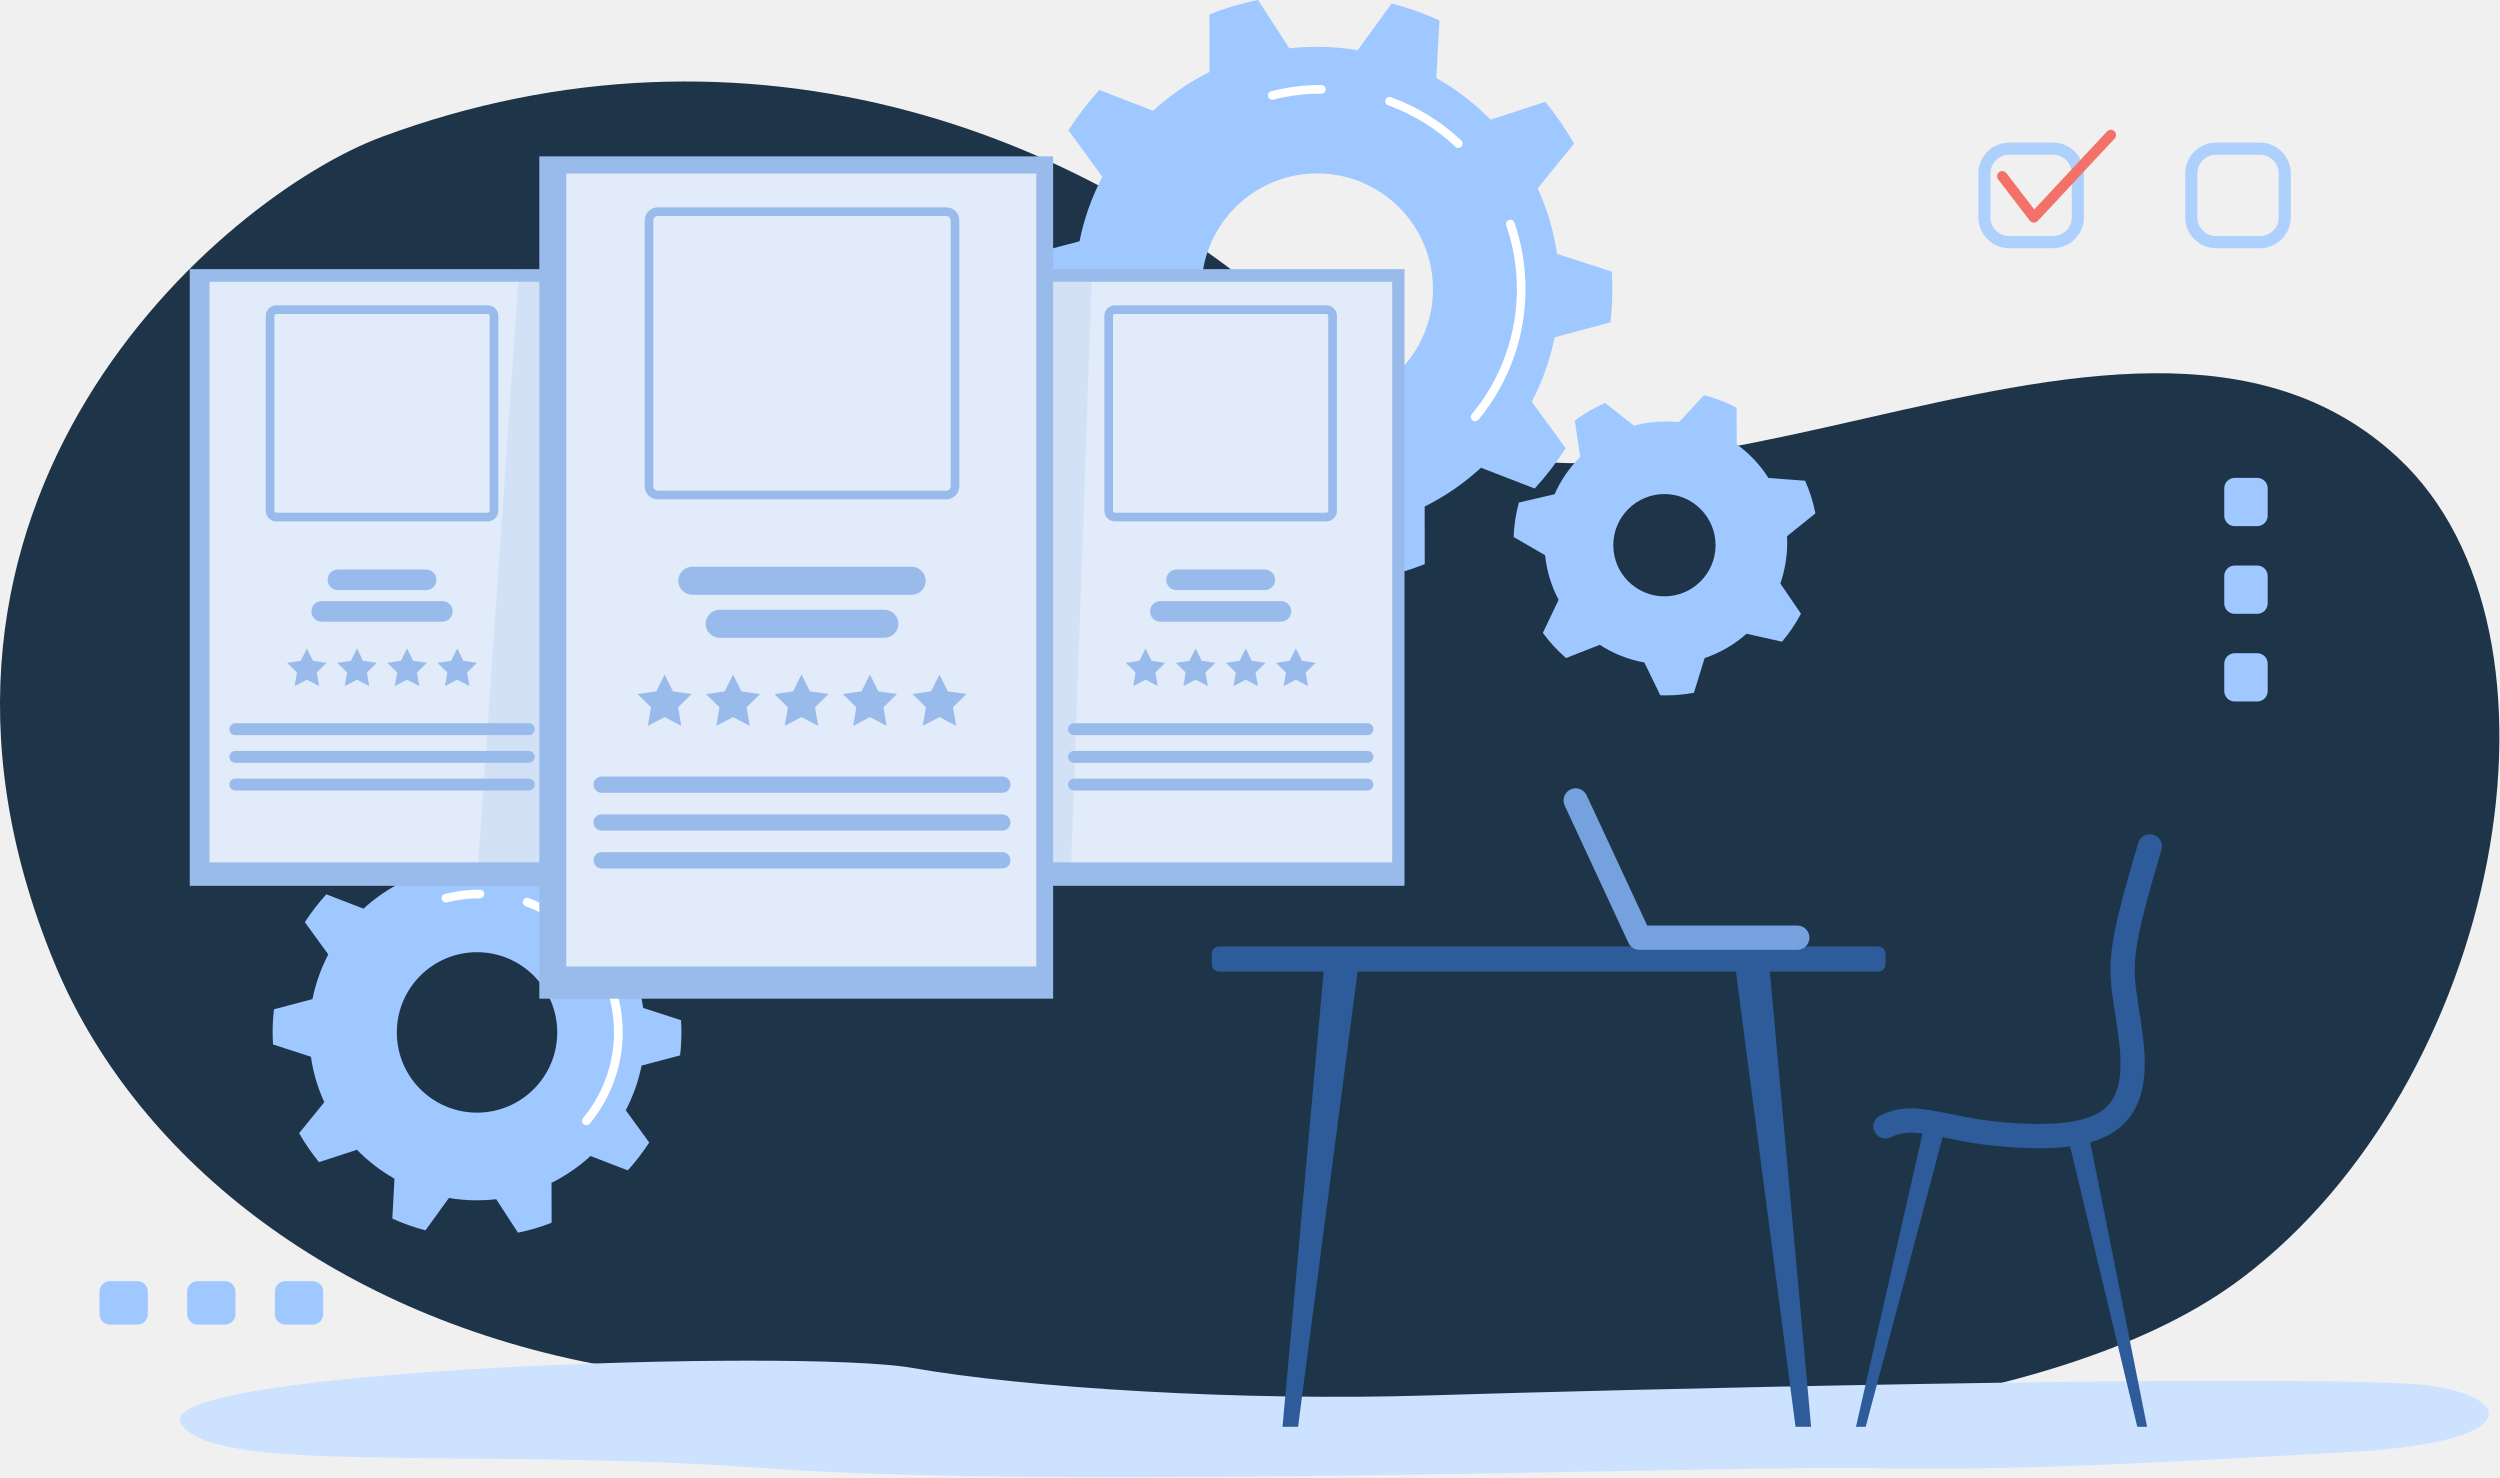
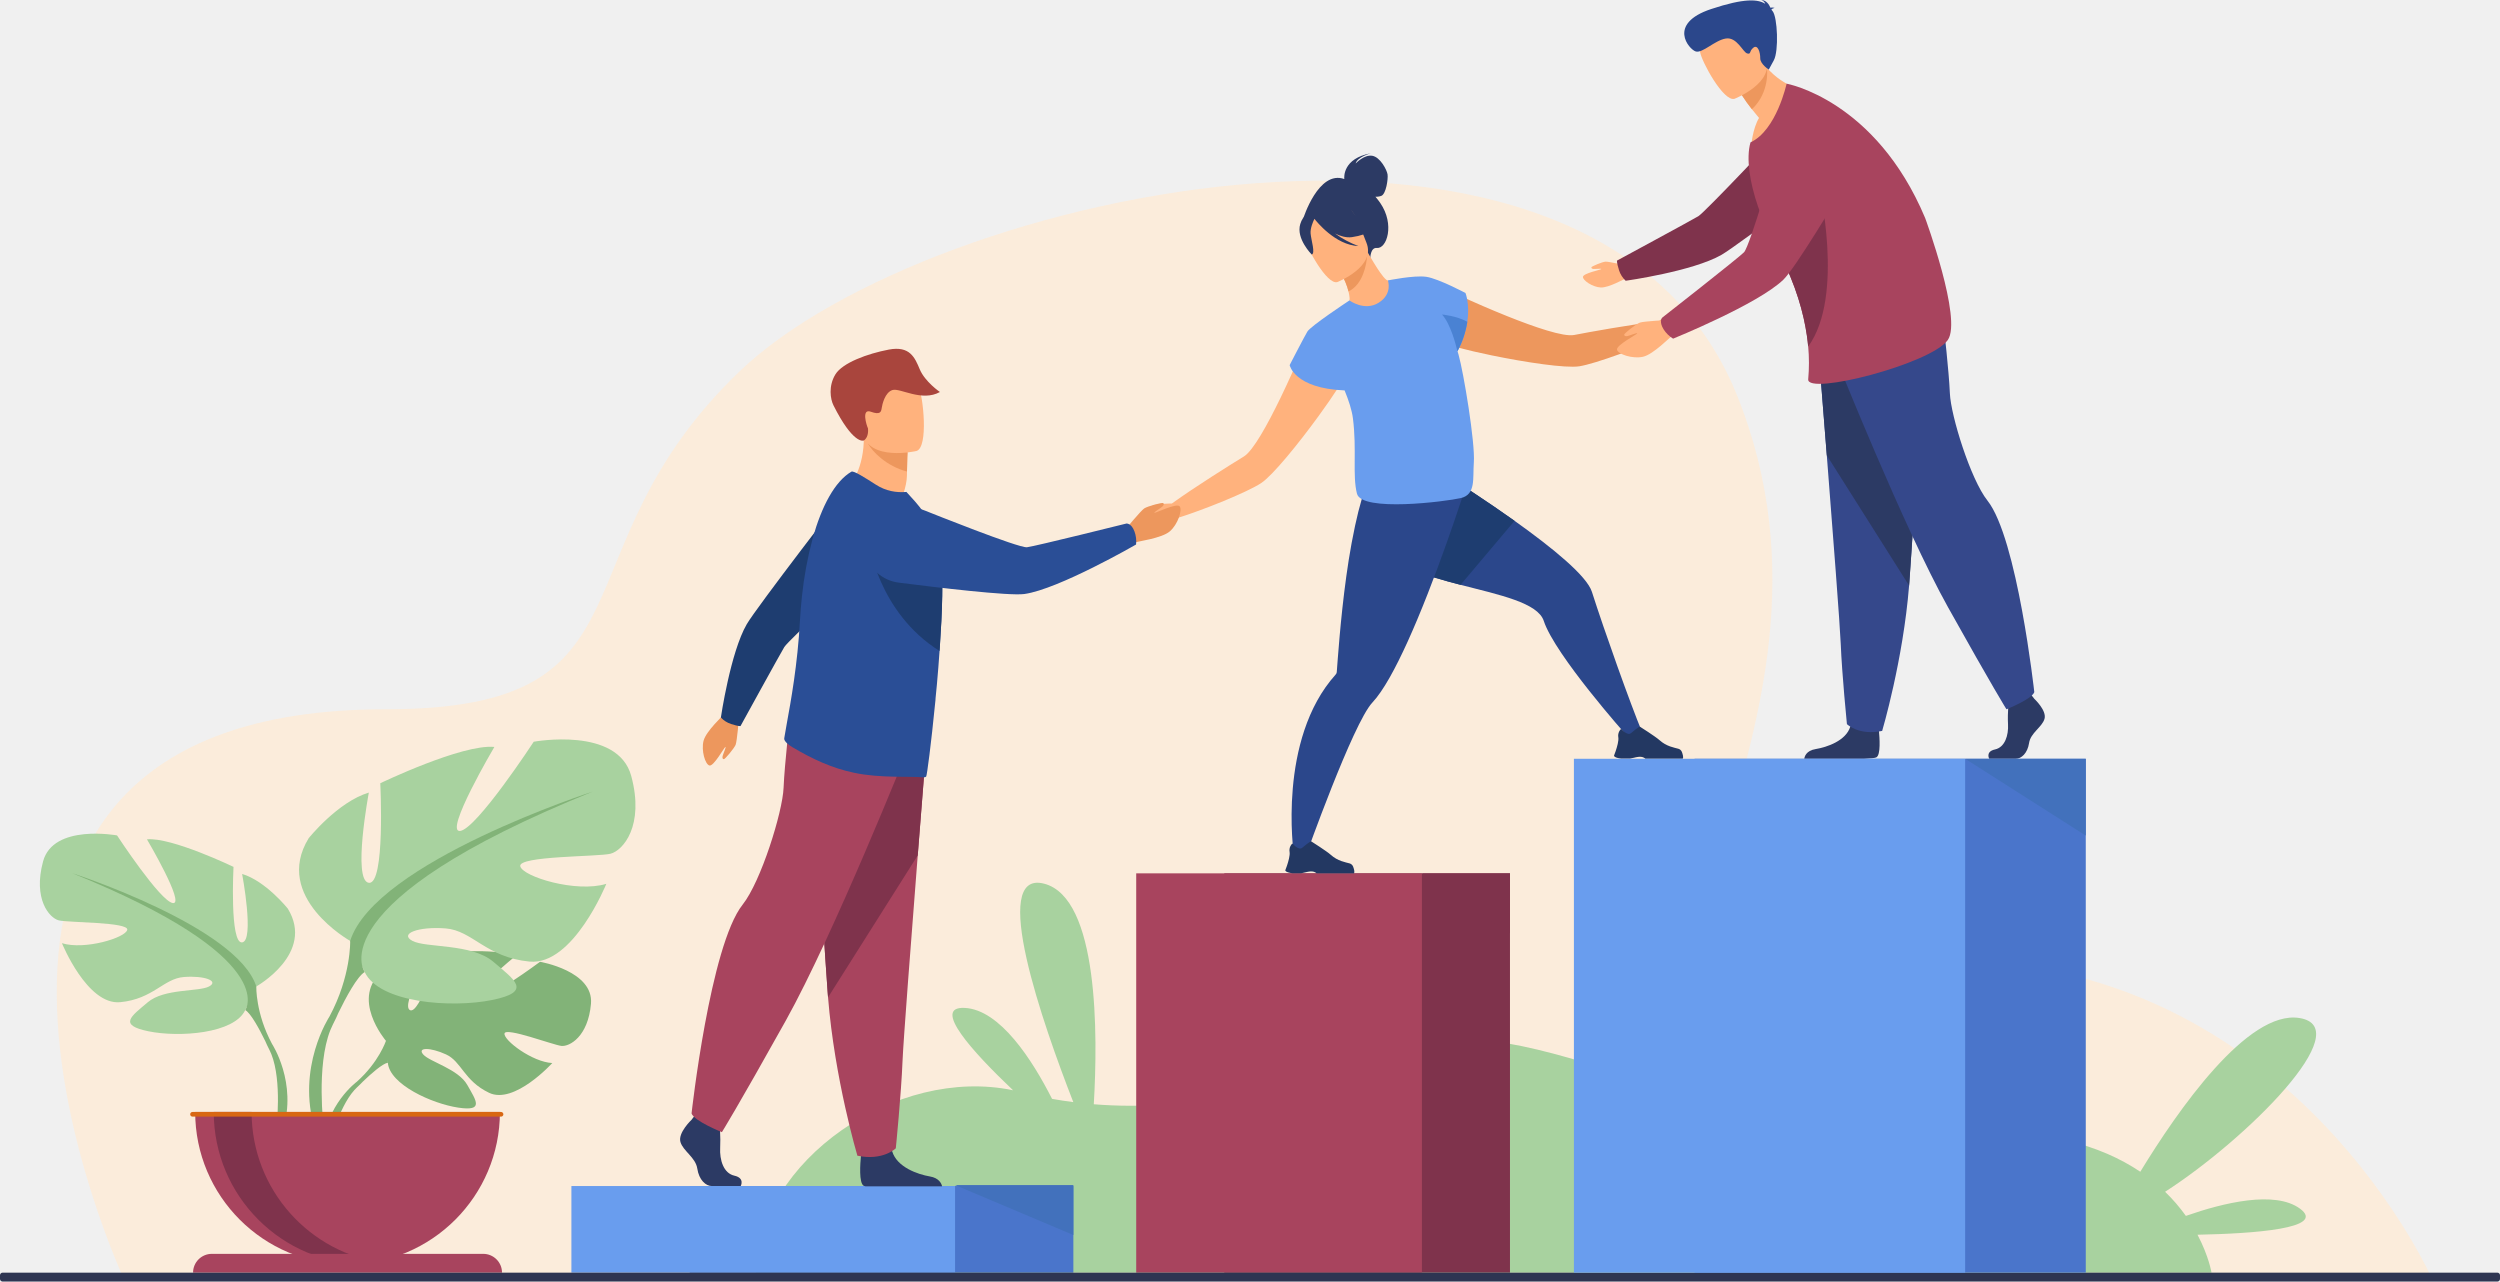
- <svg xmlns="http://www.w3.org/2000/svg" width="736" height="435" fill="none">
-   <path d="M112.366 40.305C218.208 1.02 325.782 35.77 398.712 111.44c72.955 75.668 226.05-52.23 307.259 23.312 55.404 51.566 30.033 184.1-45.954 241.526-103.269 78.038-417.355 38.446-485.292 25.172-78.28-15.312-135.492-61.732-158.75-118.063-56.015-135.769 49.622-225.705 96.391-243.08z" fill="#1E3448" />
-   <path d="M474.112 94.904c.356-3.21.56-6.446.56-9.758 0-1.733-.051-3.465-.153-5.172l-16.124-5.223a70.555 70.555 0 0 0-5.706-19.312l10.698-13.146a87.016 87.016 0 0 0-8.457-12.306l-16.124 5.248a72.146 72.146 0 0 0-15.947-12.28l.917-16.942a88.537 88.537 0 0 0-14.061-4.994l-10.011 13.758a70.788 70.788 0 0 0-11.921-.994c-2.777 0-5.503.153-8.203.459L370.359 0a84.28 84.28 0 0 0-14.316 4.23l.025 16.967c-6.062 3.007-11.641 6.88-16.583 11.414l-15.819-6.114a87.721 87.721 0 0 0-9.119 11.847l9.985 13.706a71.032 71.032 0 0 0-6.725 18.981l-16.379 4.357a87.969 87.969 0 0 0-.56 9.758c0 1.732.051 3.465.153 5.172l16.124 5.223a70.567 70.567 0 0 0 5.706 19.312l-10.699 13.146a87.08 87.08 0 0 0 8.457 12.306l16.125-5.249a72.115 72.115 0 0 0 15.946 12.28l-.917 16.943a88.582 88.582 0 0 0 14.062 4.994l9.96-13.733c3.872.663 7.871.994 11.921.994a72.69 72.69 0 0 0 8.203-.459l9.221 14.242a84.306 84.306 0 0 0 14.316-4.229l-.026-16.968c6.063-3.007 11.642-6.879 16.584-11.414l15.818 6.114a87.578 87.578 0 0 0 9.12-11.847l-9.986-13.706a70.973 70.973 0 0 0 6.725-18.981l16.431-4.382zm-86.329 24.331c-18.825 0-34.084-15.261-34.084-34.09 0-18.827 15.259-34.088 34.084-34.088 18.824 0 34.083 15.26 34.083 34.089 0 18.828-15.259 34.089-34.083 34.089z" fill="#9EC8FF" />
-   <path d="M434.271 124.024c-.28 0-.586-.101-.815-.305a1.26 1.26 0 0 1-.153-1.784c8.559-10.293 13.272-23.363 13.272-36.79 0-6.42-1.045-12.738-3.134-18.75a1.29 1.29 0 0 1 .79-1.631 1.29 1.29 0 0 1 1.63.79 59.975 59.975 0 0 1 3.261 19.592 60.257 60.257 0 0 1-13.858 38.42c-.28.306-.636.458-.993.458zM429.33 43.566c-.306 0-.637-.127-.866-.356a57.06 57.06 0 0 0-19.819-12.204c-.662-.23-.993-.968-.764-1.63.229-.663.968-.994 1.63-.765a59.789 59.789 0 0 1 20.685 12.739c.509.484.535 1.3.051 1.809-.255.28-.586.407-.917.407zM374.562 29.376c-.56 0-1.095-.383-1.222-.969a1.268 1.268 0 0 1 .917-1.554 59.674 59.674 0 0 1 14.749-1.834c.713 0 1.273.56 1.273 1.274 0 .713-.56 1.274-1.273 1.274-4.789 0-9.527.586-14.138 1.758a1.28 1.28 0 0 1-.306.05z" fill="#fff" />
-   <path d="M200.223 310.698a59.24 59.24 0 0 0 .382-6.751c0-1.198-.051-2.395-.102-3.593l-11.157-3.618a49.192 49.192 0 0 0-3.949-13.375l7.413-9.121a61.036 61.036 0 0 0-5.859-8.535l-11.157 3.643a49.993 49.993 0 0 0-11.055-8.509l.636-11.745c-3.107-1.427-6.368-2.574-9.756-3.465l-6.903 9.528a49.046 49.046 0 0 0-8.254-.688c-1.91 0-3.821.102-5.68.332l-6.394-9.86a59.144 59.144 0 0 0-9.909 2.93l.025 11.745a49.748 49.748 0 0 0-11.488 7.898l-10.954-4.229a63.804 63.804 0 0 0-6.317 8.203l6.903 9.503a49.543 49.543 0 0 0-4.661 13.147l-11.336 3.006a59.327 59.327 0 0 0-.382 6.752c0 1.197.051 2.395.102 3.592l11.157 3.618a49.202 49.202 0 0 0 3.949 13.375l-7.413 9.121a60.976 60.976 0 0 0 5.859 8.535l11.157-3.643a49.997 49.997 0 0 0 11.055 8.51l-.636 11.745c3.107 1.426 6.368 2.573 9.756 3.465l6.903-9.529c2.7.459 5.451.688 8.254.688 1.91 0 3.821-.102 5.68-.331l6.394 9.86a59.238 59.238 0 0 0 9.909-2.93l-.025-11.745a49.783 49.783 0 0 0 11.488-7.899l10.953 4.23a63.807 63.807 0 0 0 6.318-8.204l-6.903-9.503a49.558 49.558 0 0 0 4.661-13.146l11.336-3.007zm-59.786 16.866c-13.042 0-23.614-10.573-23.614-23.617 0-13.045 10.572-23.618 23.614-23.618 13.042 0 23.614 10.573 23.614 23.618 0 13.044-10.597 23.617-23.614 23.617z" fill="#9EC8FF" />
-   <path d="M172.609 331.258c-.28 0-.586-.101-.815-.305a1.259 1.259 0 0 1-.153-1.784c5.884-7.057 9.119-16.025 9.119-25.222 0-4.408-.713-8.739-2.139-12.867a1.288 1.288 0 0 1 .789-1.63 1.29 1.29 0 0 1 1.631.79c1.503 4.407 2.292 8.993 2.292 13.681 0 9.809-3.439 19.338-9.705 26.853-.28.332-.637.484-1.019.484zM169.197 275.539c-.306 0-.637-.127-.867-.357a39.502 39.502 0 0 0-13.577-8.382c-.662-.229-.993-.968-.764-1.63.229-.663.968-.994 1.63-.765 5.401 1.962 10.266 4.969 14.469 8.918.51.484.535 1.299.051 1.808a1.234 1.234 0 0 1-.942.408zM131.267 265.705c-.561 0-1.096-.382-1.223-.968a1.268 1.268 0 0 1 .917-1.554 42.52 42.52 0 0 1 10.317-1.274c.713 0 1.273.56 1.273 1.274a1.26 1.26 0 0 1-1.273 1.273c-3.287 0-6.547.408-9.68 1.198-.128.051-.23.051-.331.051z" fill="#fff" />
-   <path d="M526.154 159.82c0-.662-.025-1.324-.051-1.961l8.355-6.726a44.848 44.848 0 0 0-3.031-9.605l-10.801-.816a35.735 35.735 0 0 0-9.348-9.911l-.026-10.777a44.406 44.406 0 0 0-9.578-3.694l-7.387 7.949a39.132 39.132 0 0 0-3.872-.204c-3.261 0-6.394.434-9.4 1.249l-8.457-6.701a44.038 44.038 0 0 0-8.941 5.198l1.605 10.675a35.706 35.706 0 0 0-7.54 11.006l-10.521 2.446a44.602 44.602 0 0 0-1.554 10.14l9.273 5.376a35.921 35.921 0 0 0 3.974 13.121l-4.637 9.732a43.87 43.87 0 0 0 6.827 7.414l9.935-3.898a35.171 35.171 0 0 0 13.119 5.197l4.687 9.656c.56.026 1.12.026 1.681.026 2.802 0 5.553-.255 8.228-.765l3.158-10.216c4.611-1.554 8.789-4 12.33-7.159l10.444 2.344a45.446 45.446 0 0 0 5.578-8.23l-6.062-8.891c1.273-3.771 2.012-7.796 2.012-11.975zm-36.147 15.745c-8.304 0-15.054-6.751-15.054-15.057 0-8.305 6.75-15.057 15.054-15.057 8.305 0 15.055 6.752 15.055 15.057 0 8.306-6.75 15.057-15.055 15.057z" fill="#9EC8FF" />
-   <path opacity=".8" d="M665.341 73.07h-12.94c-4.993 0-9.068-4.077-9.068-9.07V51.057c0-4.994 4.075-9.07 9.068-9.07h12.94c4.993 0 9.069 4.076 9.069 9.07V64c-.025 4.993-4.076 9.07-9.069 9.07zm-12.94-27.516a5.512 5.512 0 0 0-5.502 5.503V64a5.512 5.512 0 0 0 5.502 5.503h12.94A5.512 5.512 0 0 0 670.844 64V51.057a5.513 5.513 0 0 0-5.503-5.503h-12.94zM604.435 73.07h-12.941c-4.992 0-9.068-4.077-9.068-9.07V51.057c0-4.994 4.076-9.07 9.068-9.07h12.941c4.992 0 9.068 4.076 9.068 9.07V64c0 4.993-4.076 9.07-9.068 9.07zm-12.941-27.516a5.512 5.512 0 0 0-5.502 5.503V64a5.512 5.512 0 0 0 5.502 5.503h12.941A5.512 5.512 0 0 0 609.937 64V51.057a5.512 5.512 0 0 0-5.502-5.503h-12.941z" fill="#9EC8FF" />
-   <path d="M598.78 65.528h-.077a1.54 1.54 0 0 1-1.146-.586l-9.298-12.127a1.536 1.536 0 0 1 .28-2.14 1.535 1.535 0 0 1 2.14.28l8.203 10.7L620.305 38.7c.586-.611 1.554-.662 2.165-.076.611.586.662 1.554.076 2.165l-22.645 24.28c-.306.28-.714.46-1.121.46z" fill="#F37168" />
-   <path d="M708.11 407.309c-52.984-2.599-233.208 1.809-288.001 3.516-54.818 1.707-118.425-2.268-151.489-8.102-33.039-5.834-224.09.484-215.403 16.178 8.661 15.694 85.107 7.006 171.792 13.325 86.686 6.318 281.659-.79 325.626 0 43.967.79 84.316-1.58 140.969-4.739 56.652-3.159 47.202-18.675 16.506-20.178z" fill="#CCE2FF" />
-   <path d="M166.599 79.235H55.867v181.553h110.732V79.235z" fill="#99BBEB" />
-   <path d="M162.982 82.955H61.674v170.928h101.308V82.955z" fill="#fff" fill-opacity=".7" />
-   <path d="M125.46 173.731H99.477a3.039 3.039 0 0 1-3.031-3.032 3.039 3.039 0 0 1 3.031-3.032h25.983a3.039 3.039 0 0 1 3.031 3.032 3.022 3.022 0 0 1-3.031 3.032zM130.223 183.03h-35.51a3.038 3.038 0 0 1-3.03-3.031 3.038 3.038 0 0 1 3.03-3.032h35.51a3.04 3.04 0 0 1 3.032 3.032c0 1.656-1.376 3.031-3.032 3.031zM155.671 216.431h-86.38a1.76 1.76 0 0 1-1.758-1.758c0-.968.79-1.758 1.758-1.758h86.38c.968 0 1.758.79 1.758 1.758 0 .969-.816 1.758-1.758 1.758zM155.671 224.584h-86.38c-.968 0-1.758-.79-1.758-1.758s.79-1.758 1.758-1.758h86.38c.968 0 1.758.79 1.758 1.758-.026.968-.816 1.758-1.758 1.758zM155.671 232.737h-86.38c-.968 0-1.758-.79-1.758-1.758s.79-1.758 1.758-1.758h86.38c.968 0 1.758.79 1.758 1.758-.026.968-.816 1.758-1.758 1.758zM143.571 153.502H81.366a3.131 3.131 0 0 1-3.134-3.134v-57.35a3.131 3.131 0 0 1 3.134-3.133h62.205a3.131 3.131 0 0 1 3.134 3.133v57.35a3.131 3.131 0 0 1-3.134 3.134zm-62.205-61.07a.593.593 0 0 0-.586.586v57.35c0 .306.254.586.586.586h62.205a.593.593 0 0 0 .586-.586v-57.35a.592.592 0 0 0-.586-.586H81.366zM90.332 190.903l1.808 3.643 4.025.586-2.904 2.854.688 4-3.617-1.886-3.592 1.886.688-4-2.904-2.854 4.025-.586 1.783-3.643zM105.106 190.903l1.783 3.643 4.025.586-2.904 2.854.688 4-3.592-1.886-3.617 1.886.688-4-2.904-2.854 4.025-.586 1.808-3.643zM119.855 190.903l1.783 3.643 4.05.586-2.929 2.854.688 4-3.592-1.886-3.617 1.886.687-4-2.904-2.854 4.025-.586 1.809-3.643zM134.604 190.903l1.809 3.643 4.025.586-2.93 2.854.688 4-3.592-1.886-3.617 1.886.713-4-2.929-2.854 4.025-.586 1.808-3.643zM413.486 79.235H302.754v181.553h110.732V79.235z" fill="#99BBEB" />
-   <path d="M409.869 82.955H308.562v170.928h101.307V82.955z" fill="#fff" fill-opacity=".7" />
-   <path d="M372.348 173.731h-25.983a3.04 3.04 0 0 1-3.032-3.032 3.04 3.04 0 0 1 3.032-3.032h25.983a3.04 3.04 0 0 1 3.031 3.032 3.022 3.022 0 0 1-3.031 3.032zM377.11 183.03h-35.509a3.039 3.039 0 0 1-3.032-3.031 3.038 3.038 0 0 1 3.032-3.032h35.509a3.04 3.04 0 0 1 3.032 3.032 3.038 3.038 0 0 1-3.032 3.031zM402.559 216.431h-86.38c-.968 0-1.758-.79-1.758-1.758s.79-1.758 1.758-1.758h86.38c.968 0 1.757.79 1.757 1.758a1.76 1.76 0 0 1-1.757 1.758zM402.559 224.584h-86.38c-.968 0-1.758-.79-1.758-1.758s.79-1.758 1.758-1.758h86.38c.968 0 1.757.79 1.757 1.758a1.76 1.76 0 0 1-1.757 1.758zM402.559 232.737h-86.38c-.968 0-1.758-.79-1.758-1.758s.79-1.758 1.758-1.758h86.38c.968 0 1.757.79 1.757 1.758a1.76 1.76 0 0 1-1.757 1.758zM390.459 153.502h-62.206a3.131 3.131 0 0 1-3.133-3.134v-57.35a3.131 3.131 0 0 1 3.133-3.133h62.206a3.131 3.131 0 0 1 3.133 3.133v57.35a3.131 3.131 0 0 1-3.133 3.134zm-62.206-61.07a.593.593 0 0 0-.586.586v57.35c0 .306.255.586.586.586h62.206a.593.593 0 0 0 .586-.586v-57.35a.593.593 0 0 0-.586-.586h-62.206zM337.245 190.903l1.783 3.643 4.024.586-2.904 2.854.688 3.999-3.591-1.885-3.618 1.885.688-3.999-2.904-2.854 4.025-.586 1.809-3.643zM351.994 190.903l1.783 3.643 4.05.586-2.929 2.854.688 3.999-3.592-1.885-3.617 1.885.688-3.999-2.904-2.854 4.024-.586 1.809-3.643zM366.743 190.903l1.808 3.643 4.025.586-2.929 2.854.687 3.999-3.591-1.885-3.618 1.885.714-3.999-2.93-2.854 4.025-.586 1.809-3.643zM381.492 190.903l1.809 3.643 4.024.586-2.929 2.854.688 3.999-3.592-1.885-3.592 1.885.688-3.999-2.929-2.854 4.024-.586 1.809-3.643z" fill="#99BBEB" />
-   <path opacity=".2" d="M315.21 258.979H140.438l12.355-179.056h168.709l-6.292 179.056z" fill="#99BBEB" />
-   <path d="M310.039 46.038h-151.26V294.01h151.26V46.038z" fill="#99BBEB" />
-   <path d="M305.073 51.082H166.702v233.451h138.371V51.083z" fill="#fff" fill-opacity=".7" />
-   <path d="M268.391 175.107h-64.574a4.142 4.142 0 0 1-4.127-4.128 4.142 4.142 0 0 1 4.127-4.127h64.574a4.142 4.142 0 0 1 4.127 4.127 4.142 4.142 0 0 1-4.127 4.128zM260.367 187.769h-48.501a4.143 4.143 0 0 1-4.127-4.127 4.143 4.143 0 0 1 4.127-4.128h48.501a4.143 4.143 0 0 1 4.127 4.128 4.126 4.126 0 0 1-4.127 4.127zM295.087 233.399H177.121a2.392 2.392 0 0 1-2.395-2.394 2.392 2.392 0 0 1 2.395-2.395h117.966a2.392 2.392 0 0 1 2.395 2.395 2.392 2.392 0 0 1-2.395 2.394zM295.087 244.533H177.121a2.392 2.392 0 0 1-2.395-2.395 2.392 2.392 0 0 1 2.395-2.395h117.966a2.392 2.392 0 0 1 2.395 2.395 2.392 2.392 0 0 1-2.395 2.395zM295.087 255.667H177.121a2.392 2.392 0 0 1-2.395-2.395 2.392 2.392 0 0 1 2.395-2.395h117.966a2.392 2.392 0 0 1 2.395 2.395 2.392 2.392 0 0 1-2.395 2.395zM278.606 147.005h-84.979a3.832 3.832 0 0 1-3.821-3.821V64.866a3.833 3.833 0 0 1 3.821-3.822h84.979a3.832 3.832 0 0 1 3.821 3.822v78.318c-.025 2.089-1.732 3.821-3.821 3.821zm-84.979-83.413c-.688 0-1.274.56-1.274 1.274v78.318c0 .687.561 1.273 1.274 1.273h84.979c.688 0 1.274-.56 1.274-1.273V64.866c0-.688-.561-1.274-1.274-1.274h-84.979zM195.665 198.546l2.445 4.994 5.503.79-3.974 3.898.942 5.477-4.916-2.598-4.942 2.598.943-5.477-3.974-3.898 5.502-.79 2.471-4.994zM215.815 198.546l2.445 4.994 5.503.79-3.974 3.898.942 5.477-4.916-2.598-4.942 2.598.943-5.477-3.974-3.898 5.502-.79 2.471-4.994zM235.964 198.546l2.445 4.994 5.503.79-3.974 3.898.942 5.477-4.916-2.598-4.942 2.598.943-5.477-3.974-3.898 5.502-.79 2.471-4.994zM256.113 198.546l2.446 4.994 5.502.79-3.974 3.898.943 5.477-4.917-2.598-4.942 2.598.943-5.477-3.974-3.898 5.502-.79 2.471-4.994zM276.568 198.546l2.471 4.994 5.502.79-3.999 3.898.943 5.477-4.917-2.598-4.916 2.598.942-5.477-3.973-3.898 5.502-.79 2.445-4.994z" fill="#99BBEB" />
-   <path d="M552.978 286.036H358.872a2.11 2.11 0 0 1-2.115-2.115v-3.159a2.11 2.11 0 0 1 2.115-2.115h194.106a2.11 2.11 0 0 1 2.114 2.115v3.159a2.11 2.11 0 0 1-2.114 2.115zM632.098 420.048h-2.878l-20.506-85.579h6.292l17.092 85.579zM546.407 420.047h2.853l23.537-88.61h-6.292l-20.098 88.61z" fill="#2E5B9A" />
-   <path d="M600.282 338.035c-.866 0-1.757 0-2.649-.025-11.31-.28-19.003-1.834-25.193-3.108-7.209-1.478-11.208-2.268-15.819-.077a3.582 3.582 0 0 1-4.764-1.681c-.866-1.784-.101-3.898 1.682-4.765 6.776-3.235 12.456-2.089 20.327-.484 5.91 1.198 13.272 2.701 23.945 2.956 11.947.305 19.233-1.478 22.926-5.58 3.286-3.643 4.254-9.783 3.032-19.312-.408-3.261-.841-5.962-1.198-8.356-1.044-6.752-1.732-11.211-.866-18.089.79-6.395 2.904-14.905 7.821-31.44a3.563 3.563 0 0 1 6.827 2.039c-9.145 30.776-8.687 33.783-6.725 46.394.382 2.42.789 5.197 1.222 8.535 1.503 11.745-.025 19.669-4.814 24.993-4.917 5.504-12.915 8-25.754 8z" fill="#2E5B9A" />
-   <path d="M529.11 279.641h-46.463a3.597 3.597 0 0 1-3.235-2.064l-18.774-40.432c-.841-1.784-.051-3.898 1.732-4.739 1.783-.841 3.897-.051 4.738 1.732l17.831 38.344h44.196a3.577 3.577 0 0 1 3.567 3.567 3.605 3.605 0 0 1-3.592 3.592z" fill="#75A1DE" />
-   <path d="M377.57 420.048h4.585l17.831-136.381h-10.087L377.57 420.048zM533.185 420.048H528.6l-17.857-136.381h10.088l12.354 136.381z" fill="#2E5B9A" />
-   <path d="M84.014 389.959h8.05a3.077 3.077 0 0 0 3.082-3.083v-6.624a3.077 3.077 0 0 0-3.082-3.083h-8.05a3.077 3.077 0 0 0-3.082 3.083v6.624a3.077 3.077 0 0 0 3.082 3.083zM58.185 389.959h8.05a3.077 3.077 0 0 0 3.082-3.083v-6.624a3.077 3.077 0 0 0-3.082-3.083h-8.05a3.077 3.077 0 0 0-3.082 3.083v6.624c.026 1.707 1.401 3.083 3.082 3.083zM32.38 389.959h8.05a3.077 3.077 0 0 0 3.082-3.083v-6.624a3.077 3.077 0 0 0-3.082-3.083h-8.05a3.077 3.077 0 0 0-3.082 3.083v6.624a3.077 3.077 0 0 0 3.082 3.083zM667.608 151.82v-8.05a3.077 3.077 0 0 0-3.082-3.083h-6.623a3.077 3.077 0 0 0-3.082 3.083v8.05a3.077 3.077 0 0 0 3.082 3.083h6.623c1.707-.025 3.082-1.401 3.082-3.083zM667.608 177.629v-8.051a3.077 3.077 0 0 0-3.082-3.083h-6.623a3.077 3.077 0 0 0-3.082 3.083v8.051a3.077 3.077 0 0 0 3.082 3.083h6.623a3.077 3.077 0 0 0 3.082-3.083zM667.608 203.438v-8.051a3.077 3.077 0 0 0-3.082-3.083h-6.623a3.077 3.077 0 0 0-3.082 3.083v8.051a3.077 3.077 0 0 0 3.082 3.083h6.623a3.077 3.077 0 0 0 3.082-3.083z" fill="#9EC8FF" />
+ <svg xmlns="http://www.w3.org/2000/svg" viewBox="0 0 3276.12 1679.42">
+   <defs>
+     <style>.cls-1{fill:#fbecdb;}.cls-2{fill:#a8d29f;}.cls-3{fill:#4a75cb;}.cls-4{fill:#699dee;}.cls-5{fill:#7f334c;}.cls-6{fill:#a8445e;}.cls-7{fill:#82b378;}.cls-8{fill:#d86713;}.cls-9{fill:#ed975d;}.cls-10{fill:#2b478b;}.cls-11{fill:#233862;}.cls-12{fill:#1e3d70;}.cls-13{fill:#ffb27d;}.cls-14{fill:#2c3a64;}.cls-15{fill:#4a82d3;}.cls-16{fill:#a9453d;}.cls-17{fill:#2a4e96;}.cls-18{fill:#35488b;}.cls-19{fill:#2e3552;}.cls-20{fill:#4271bc;}</style>
+   </defs>
+   <g id="_Layer_" data-name="&lt;Layer&gt;">
+     <path class="cls-1" d="M163.65,1678.92S-188.29,929.47,505.33,929.47c366.48,0,215.51-205.63,464.67-443.6S2090.53,57.78,2276,517.31s-272.89,808.42,170,748.57c532.22-71.92,742.47,413,742.47,413Z" />
+     <path class="cls-2" d="M3013.94,1583.82c-32.84-24-99.94-7.79-149.48,9.54a226.38,226.38,0,0,0-27.22-31.59c106.7-68.73,254.06-215.31,176-227.72-67.9-10.79-159.53,121.15-208.5,201.47-50.85-34.21-128.78-59.36-247.75-50.64-308.76,22.64-550-176.52-727.76-110.1-141.37,52.82-270.92,82.4-395.87,72.3,5.38-91.28,6.55-270.49-65.12-289.08-72.77-18.87-1.4,184.65,38.27,286.27q-14-1.79-27.85-4.26c-25.69-50.65-68-116.93-114.5-119.2-43.77-2.13,10.25,57.46,63.42,107.94-152.8-32.08-334,92.13-337.06,239H2898.05s-3.38-21.44-18.35-49.7C2953.43,1616.59,3049.62,1609.89,3013.94,1583.82Z" />
+     <rect class="cls-3" x="903.83" y="1554.23" width="502.76" height="113.53" />
+     <rect class="cls-4" x="748.8" y="1554.23" width="502.76" height="113.53" />
+     <rect class="cls-5" x="1604.37" y="1144.47" width="374.36" height="523.26" transform="translate(3583.11 2812.2) rotate(180)" />
+     <rect class="cls-6" x="1488.94" y="1144.47" width="374.36" height="523.26" transform="translate(3352.25 2812.2) rotate(180)" />
+     <polygon class="cls-5" points="1863.31 1144.47 1978.73 1223.04 1978.73 1144.47 1863.31 1144.47" />
+     <path class="cls-7" d="M707.68,1260.38s-70,52.06-83.67,48.9,51.17-56.2,51.17-56.2c-24.39-11.73-100.21-4.37-100.21-4.37s-25.25,81.44-37.71,75,26-71,26-71c-27.16-1.64-60.48,18.53-60.48,18.53-45.61,36,3,92.73,3,92.73s-9.37,28-38.17,53.57c0,0-41.14,30.42-44,84.78l7.47.67s11.84-50.63,33.35-74.58c.83-.86,2-2.11,3.55-3.62,3.5-3.25,6-5.68,7.61-7.49,10.7-10.29,25.5-23.39,32.63-24.66a13.75,13.75,0,0,1-.31-3.59c.1,1.15.2,2.33.31,3.59,2.44,28.66,58,53.69,92.25,58.84s23.64-8.92,11.85-29.77-49.09-30.18-57.6-39.78,9.08-9.62,29.7-.21,23.43,34.52,56.5,50.35,82.81-39,82.81-39c-26.35-1.34-64-30-62.62-38.71s63.88,15.1,74.56,16.25,35-12.15,38.77-55.2S707.68,1260.38,707.68,1260.38Z" />
+     <path class="cls-2" d="M335.86,1292.7s77.32-43.3,41.24-102.07c0,0-28.87-36.09-59.8-45.37,0,0,16.49,87.64,0,89.7S306,1136,306,1136s-81.45-39.18-113.42-36.09c0,0,50.52,85.58,34,83.51s-73.2-88.66-73.2-88.66-83.52-15.47-96.92,34S64.7,1203,77.07,1206.1s91.76,2.06,89.7,12.37-55.68,26.81-85.58,17.53c0,0,33,81.45,76.3,77.32s56.71-30.93,83.51-33,46.4,5.15,33,12.37-58.76,2.37-80.41,20.77-39.18,29.75,1,38,112.38,3.09,126.81-27.84Z" />
+     <path class="cls-7" d="M356.48,1368c-21.66-40.21-20.62-75.27-20.62-75.27C311.11,1214.34,94.6,1144.23,94.6,1144.23c275.28,111.36,226.82,179.4,226.82,179.4,7.42,4.33,18.54,25,26.26,40.8,1.1,2.69,2.84,6.42,5.43,11.48h0c1.05,2.29,1.89,4.16,2.47,5.47,14.17,35.46,6.66,96.71,6.66,96.71l8.59,2.3C389.87,1418.67,356.48,1368,356.48,1368Z" />
+     <path class="cls-2" d="M458.88,1233S357,1175.9,404.51,1098.43c0,0,38.06-47.57,78.83-59.8,0,0-21.75,115.52,0,118.24s15-130.47,15-130.47,107.37-51.65,149.5-47.57c0,0-66.6,112.81-44.85,110.09S699.43,972,699.43,972s110.09-20.39,127.76,44.85-10.88,97.85-27.18,101.93-121,2.72-118.24,16.31,73.39,35.33,112.8,23.1c0,0-43.49,107.37-100.57,101.93s-74.75-40.77-110.09-43.49-61.16,6.8-43.49,16.31,77.47,3.12,106,27.38,51.65,39.22-1.36,50.09-148.14,4.08-167.17-36.7Z" />
+     <path class="cls-7" d="M776.9,1037.27s-285.4,92.42-318,195.71c0,0,1.36,46.21-27.19,99.21,0,0-44,66.84-18.92,148.2l11.33-3s-9.9-80.73,8.78-127.47c.77-1.73,1.87-4.2,3.25-7.21h0c3.41-6.68,5.71-11.59,7.16-15.14,10.17-20.87,24.84-48.07,34.61-53.78C477.9,1273.75,414,1184.05,776.9,1037.27Z" />
+     <path class="cls-6" d="M455.44,1656.83c110.28,0,199.67-89.4,199.67-199.67H255.78C255.78,1567.43,345.17,1656.83,455.44,1656.83Z" />
+     <path class="cls-5" d="M504.57,1655.3a200.89,200.89,0,0,1-24.8,1.53c-110.27,0-199.66-89.4-199.66-199.67h49.6C329.71,1559,406,1643.08,504.57,1655.3Z" />
+     <path class="cls-6" d="M633.23,1643.1H277.65A24.63,24.63,0,0,0,253,1667.73H657.87A24.64,24.64,0,0,0,633.23,1643.1Z" />
+     <path class="cls-8" d="M656.59,1457.16H252.27a3.06,3.06,0,0,0,0,6.12H656.59a3.06,3.06,0,0,0,0-6.12Z" />
+     <path class="cls-9" d="M2197.33,405.73c-5.79-.87-23.23,15.25-23.23,15.25h0c-37.24,4.3-91.68,14.19-111.28,18-13.9,2.68-51.26-10.06-87.76-24.69-43.41-17.4-85.59-37.47-85.59-37.47-24.09-1.23-51.44,42.71-2.59,70.65,7.45,4.27,35.47,11.55,67.74,18.2h0c44.51,9.17,97.09,17.13,115,14.34,20.79-3.26,79.64-24.78,114.65-41.27h0l.09,0,.38-.19c2.11-1,10.67-4.79,16.39-4.46,6.56.39,21.17-11.61,21.61-14.81S2203.12,406.61,2197.33,405.73Z" />
+     <path class="cls-10" d="M2151.86,959.34l-20.5,4.17s-93.83-105.43-108.31-149.79c-7.75-23.71-57.28-34-109-47.33-45.06-11.65-91.81-25.69-114.13-53.08-48-58.84,30.13-131.14,30.13-131.14s83.07,49.37,154.73,100.37c50.09,35.65,94.61,72.09,101.32,93C2102.34,826.5,2136.88,923.3,2151.86,959.34Z" />
+     <path class="cls-11" d="M2124.42,994.12H2136c3.86-.61,6.72-1.73,10.68-2.24,6-.79,8.79,1.67,9.34,2.24l.11.12h49c1.23-1.76,0-5.84-1.11-8.84a6.94,6.94,0,0,0-4.59-4.19c-5.19-1.51-15.44-2.85-24.82-11.34-5.27-4.77-25.48-17.53-25.48-17.53l-.11,0c-.44,0-2.55.66-11.74,8.42-4.75,4-12.85-5.66-12.85-5.66a11.63,11.63,0,0,0-2.66,3.6,12.25,12.25,0,0,0-1.05,7.53c.73,4.41-1.63,12.61-3.51,18.16-1.14,3.37-2.1,5.75-2.1,5.75S2114.5,992.88,2124.42,994.12Z" />
+     <path class="cls-12" d="M1984.73,682.54,1914,766.39c-45.06-11.65-91.81-25.69-114.13-53.08-48-58.84,30.13-131.14,30.13-131.14S1913.07,631.54,1984.73,682.54Z" />
+     <path class="cls-10" d="M1920.46,638.75s-5.71,18-15,45c-11.74,34.2-29.22,82.91-48.19,128.08-4.16,9.92-8.41,19.68-12.67,29.08-15.77,34.75-31.92,64.55-46.14,79.69-25.54,27.22-87.63,202.22-87.63,202.22l-15.47-4.28s-21.57-149.43,54.84-234.46a5.42,5.42,0,0,0,1.55-3.18,0,0,0,0,0,0,0c1-12.59,4.65-68.95,12.57-126.07,1.94-14,4.14-28.06,6.62-41.52.15-.86.32-1.72.47-2.57,11.63-62.24,22.76-89.93,37.12-103.85L1914.2,637Z" />
+     <path class="cls-11" d="M1693.64,1144.35h11.54c3.86-.61,6.71-1.72,10.67-2.24,6-.79,8.79,1.68,9.34,2.24l.11.12h49c1.24-1.76,0-5.84-1.11-8.84a7,7,0,0,0-4.59-4.19c-5.19-1.51-15.43-2.85-24.81-11.34-5.28-4.76-25.49-17.53-25.49-17.53l-.1,0c-.45,0-2.56.66-11.75,8.42-4.75,4-12.85-5.65-12.85-5.65a11.37,11.37,0,0,0-2.65,3.6,12.16,12.16,0,0,0-1,7.52c.73,4.41-1.63,12.62-3.51,18.17-1.15,3.36-2.11,5.74-2.11,5.74S1683.72,1143.11,1693.64,1144.35Z" />
+     <path class="cls-13" d="M1716.3,435.52s-17.67,43.25-38,85.34c-17.15,35.39-36.2,70-48.27,77.34-17,10.4-64,39.75-94.38,61.64,0,0-23.75-.18-27.44,4.36s-12.2,25-9.72,27,21.37,1.11,26-3.59c4-4.1,12.91-7,15.12-7.73l.41-.13.1,0h0c37-11.37,95-35.08,112.54-46.67,15.12-10,48.64-51.26,75.37-88h0c19.38-26.64,35.2-50.88,37.84-59.06C1783.1,432.48,1733.29,418.4,1716.3,435.52Z" />
+     <path class="cls-14" d="M1808.75,266a90.8,90.8,0,0,0-6.33-8.19,19.78,19.78,0,0,0,7.8-1.17c6.2-2.56,9-22.26,8.1-28.1s-9.55-22.74-20.18-24.43-21.61,10.12-21.61,10.12c2-8.52,20-13.43,20-13.43-37,6.83-35.15,31.53-34.9,33.81-33.91-12.07-53.81,51.78-53.81,51.78l87.83,51.75s.23-14.1,8.61-13.19C1817.28,326.32,1828.15,294.23,1808.75,266Z" />
+     <path class="cls-13" d="M1814.35,399.92c-20.16,9.5-46.9-4.18-46.76-4.32,1.73-1.73,1.12-6.91-.46-13.67-1.58-7.05-5.33-16.7-12.23-28.21-1.44-2.45-2.88-4.9-4.61-7.49l2.3-.86,39.16-15.69s6.33,11.37,13,21.73c5.61,8.64,11.51,16.41,14.11,16.12C1819,367.39,1844.86,385.24,1814.35,399.92Z" />
+     <path class="cls-9" d="M1791.75,333.56c-1,14-5.76,39.15-24.62,48.37-1.58-7.05-5.33-16.7-12.23-28.21Z" />
+     <path class="cls-13" d="M1752.6,369.61s51-20.1,38-51.65-15.18-55.39-48.28-43.89-34.41,26.12-32.63,37.7S1739,374,1752.6,369.61Z" />
+     <path class="cls-14" d="M1771.62,310.77c23.53-3.32,30.4-12.84,30.4-12.84s-21.67-6.22-34.41-27.44c0,0-26.45-8.93-46.06,6a13.2,13.2,0,0,0-2.48,5.53c-4.49-1.48-11.25-1.09-15.15,11.61-5.85,19.07,15,39.9,15,39.9,5.06-1.43-.64-18.43-1.44-27.5-.58-6.68,3-15.22,5-19.28,2.5,3.24,27.33,34.44,57.64,35.69A127.93,127.93,0,0,1,1749.47,306C1756.72,309.56,1764.43,311.78,1771.62,310.77Z" />
+     <path class="cls-4" d="M1911.39,464.93c-.43-1.53-.89-3.1-1.38-4.73a119.48,119.48,0,0,0,12.87-38.54c3.45-23.32-2.45-37.72-2.45-37.72s-35.36-18.75-51-21.13l-.19-.06a5.63,5.63,0,0,0-.63-.06c-15.76-2.17-49.88,4.79-49.88,4.79s6.58,17.52-12,29.2-38.4-3-38.4-3c-.6.4-1.24.85-1.89,1.31h0s-48.86,32.23-53.24,39.6-23.18,43.84-23.18,43.84,6,30.62,72,33.18c5.42,13.16,9.58,26,10.93,36.7,5.24,41.56-.85,74.35,5.26,98.61s116.23,10.43,136.17,5.76,15.46-26,17-46.65C1933.31,580.05,1917.89,487.86,1911.39,464.93Z" />
+     <path class="cls-15" d="M1922.88,421.66a119.83,119.83,0,0,1-13,38.72c-1.72-7.63-8.78-35.56-20.15-48.23C1889.77,412.15,1908.91,413.88,1922.88,421.66Z" />
+     <path class="cls-9" d="M1474.51,694.06s20.52-24.86,24.93-27.8,23.8-8.09,24.9-7,1.16,2.54-1.24,4.66-11.56,7.47-10.26,8.07,29-13.16,33-8.53-2.26,23.74-12.91,32.9-42.46,13.07-44.46,14.34C1471.46,721.5,1474.51,694.06,1474.51,694.06Z" />
+     <path class="cls-13" d="M1113.32,636.66s29.47,35,67,20.34c0,0,8.08-19.53,8.19-33.93,0-1.77,0-3.49.06-5.12.2-16.21.75-25.31.75-25.31h0c-1.71-.72-57.38-23.57-57.33-21.67C1132.91,614.81,1113.32,636.66,1113.32,636.66Z" />
+     <path class="cls-9" d="M1137.54,581.42c5.37,10,23.79,29.42,51,36.53.2-16.21.75-25.31.75-25.31h0C1187.74,592.22,1135.94,578.49,1137.54,581.42Z" />
+     <path class="cls-13" d="M1201,591s-62.61,14.72-71.17-24.41S1107.39,503,1147,491.92s50.67,2.17,56.71,14.54S1217,586.12,1201,591Z" />
+     <path class="cls-16" d="M1132,577.21c-.86.55-14.33,4.69-39.84-46.14-4-8-6.73-25.23,2.6-40.48s42.44-27.24,69.94-32.46,34.1,10.26,40.58,25.81c6.8,16.33,26.43,29.77,26.43,29.77-23.71,13.25-52.28-5.7-62.17-2.59s-13.39,18.72-14.13,23.72-1.89,9.15-14.33,4.68-5.63,17.64-3.64,21.86C1137.39,561.38,1139.09,572.64,1132,577.21Z" />
+     <path class="cls-14" d="M970.68,1554.23H932.77c-7.95,0-16.78-8.06-19-22.83s-18.54-22.82-22.08-34.9,14.58-29.1,14.58-29.1l3-4,3.15-4.11,30,7.16s.74,7.25,1.21,16.48c.32,6.66.49,14.37.12,21.12-.88,16.12,4.45,33.46,18.58,36.6S970.68,1554.23,970.68,1554.23Z" />
+     <path class="cls-14" d="M1234.58,1554.6H1134.09a9,9,0,0,1-2.13-.64c-6.71-3.46-4.61-29.91-3.8-38.08.15-1.51.26-2.4.26-2.4s35.33-29.09,40.2-6.81c.15.69.33,1.37.52,2h0c6.13,20.84,33.55,30.31,49.39,33C1230.63,1543.71,1233.77,1551,1234.58,1554.6Z" />
+     <path class="cls-6" d="M1214.32,973.52s-5.36,67-11.67,147.43c-8.57,109.32-18.88,243.61-19.9,269-1.76,44.17-8.84,114.83-8.84,114.83s-16.77,16.79-50.35,9.71c0,0-29.92-100.87-38.46-207.59-.14-1.75-.27-3.51-.4-5.28-8-108.64-20.31-337.43-20.31-337.43Z" />
+     <path class="cls-5" d="M1214.32,973.52s-5.36,67-11.67,147.43L1085.1,1307c-.14-1.75-.27-3.51-.4-5.28-8-108.64-20.31-337.43-20.31-337.43Z" />
+     <path class="cls-6" d="M1189.82,981.47s-96.73,242.47-160.32,356.42S946,1483.63,946,1483.63s-36.43-14.57-39.75-24.51c0,0,24.32-220,66.91-273.61,24.07-30.3,52.34-121.23,53.67-153s8.61-94.74,8.61-94.74Z" />
+     <path class="cls-9" d="M968.36,941.09S965.86,971.37,964,976,950,995.08,948.54,994.88s-2.26-1.35-1.54-4.28,4.93-12,3.59-11.77-15.33,25.77-20.9,24.33-11-19.59-7.71-32.41,25.83-33,26.69-35C956,918.21,968.36,941.09,968.36,941.09Z" />
+     <path class="cls-12" d="M958,948.77c10.71,3.44,12.42,2.66,12.42,2.66s52.11-94.87,57.39-103.55,110.63-106.39,110.63-106.39l-27.07-101S991.52,795.7,978.58,818c-21.38,36.79-33.91,122.25-33.91,122.25A31.27,31.27,0,0,0,958,948.77Z" />
+     <path class="cls-17" d="M1234.74,781.13c-.37,20.74-1.58,44-3.2,67.72l-.3,4.21c-1,14.66-2.17,29.36-3.46,43.7-.52,5.74-1.07,11.42-1.65,17l-.09.76c0,2.09-.3,4.35-.53,6.42-5.28,53.69-10.82,96.11-11.84,96.76a6.06,6.06,0,0,1-4.13,1c-14.08-1.77-56.09,1.42-90.48-6.06-29-6.12-54-17.73-80.49-33.38-3.52-2.07-11.53-7.58-10.88-11.69.65-4.52,1.83-11,3.33-19.26,5.22-28.56,14.23-77.69,17.3-135.18q.89-16.06,2.59-31.68a482.5,482.5,0,0,1,14-75.68c11.79-42.46,29.12-75,50.86-87.69,2.84-1.59,18.13,8.13,32.16,17.14,13,8.31,26.62,10.61,39.89,9.45l11.68,12.92c14.15,16.44,29.21,38.34,33.32,69.46.31,2.3.58,4.74.8,7.34C1234.79,747.11,1235.06,763.16,1234.74,781.13Z" />
+     <path class="cls-12" d="M1234.74,781.13c-.37,20.74-1.58,44-3.2,67.72l-.3,4.21c-80.43-50.34-92.82-142.46-92.82-142.46,39.57,1.73,71,10.83,95.23,23.84C1234.79,747.11,1235.06,763.16,1234.74,781.13Z" />
+     <path class="cls-17" d="M1486.71,696.55c-4.14-11.22-10.59-10.49-10.59-10.49s-119.58,29.8-130.31,31.08S1217,671.05,1217,671.05s-46.46-20.85-68.22-1.81c-18.91,16.55-19.77,37.5-15.35,55.1A52.63,52.63,0,0,0,1178,763.55c48.15,6.13,144.23,17.67,164.37,14.87,44.82-6.24,146.38-64.86,146.38-64.86A37.67,37.67,0,0,0,1486.71,696.55Z" />
+     <g id="man">
+       <path class="cls-14" d="M2665.84,915.73s16.61,15.4,13.37,26.34S2661,960.3,2659,973.67s-10.13,20.67-17.43,20.67h-34.77s-5.37-9.41,7.6-12.25,17.86-18.55,17-33.14,1.22-34,1.22-34l27.55-6.49Z" />
+       <path class="cls-14" d="M2458.78,992.52c-1.69.84-7.61,1.42-15.74,1.82h-78.63c.26-2.34,2.09-10.68,15-12.75,14.53-2.37,39.69-10.81,45.3-29.39.19-.59.35-1.21.49-1.82,4.45-19.85,36.87,6.07,36.87,6.07s.09.8.23,2.15C2463,965.9,2464.93,989.45,2458.78,992.52Z" />
+       <path class="cls-18" d="M2383.21,461.46s4.93,61.42,10.71,135.26c7.87,100.3,17.33,223.5,18.26,246.84,1.62,40.53,8.11,105.36,8.11,105.36s15.39,15.4,46.19,8.91c0,0,27.45-92.55,35.29-190.46l.36-4.84c7.3-99.68,18.64-309.58,18.64-309.58Z" />
+       <path class="cls-14" d="M2383.21,461.46s4.93,61.42,10.71,135.26l107.85,170.65.36-4.84c7.3-99.68,18.64-309.58,18.64-309.58Z" />
+       <path class="cls-18" d="M2405.7,468.75s88.73,222.46,147.08,327,76.59,133.72,76.59,133.72,33.43-13.37,36.47-22.49c0,0-22.32-201.83-61.39-251-22.08-27.8-48-111.23-49.23-140.41s-7.91-86.91-7.91-86.91Z" />
+       <path class="cls-13" d="M2132,348.1s-24.07-5.5-28.12-5.23-18.23,6.21-18.41,7.36.48,2.08,2.92,2.25,10.51-.87,10,.1-23.72,5.54-24,10.22,12.46,13.35,23.21,13.93,31.88-11.9,33.69-12.06C2146.66,363.33,2132,348.1,2132,348.1Z" />
+       <path class="cls-5" d="M2121.68,354.21c-3.45-11-2.64-12.74-2.64-12.74s97.57-52.76,106.5-58.11S2335.31,170.7,2335.31,170.7l103.28,28.43S2278.76,320.88,2255.86,334c-37.85,21.67-125.51,33.93-125.51,33.93A32.12,32.12,0,0,1,2121.68,354.21Z" />
+       <path class="cls-13" d="M2366.6,118.54s-36.2,63.71-71.59,72c0,0,1.47-21.39,10.09-36-3.53-4.16-6.63-8-9.31-11.4a214.59,214.59,0,0,1-13.15-18.41l12-32.29,8.15-21.9a105.48,105.48,0,0,0,12.74,18.34C2338.73,115.53,2366.6,118.54,2366.6,118.54Z" />
+       <path class="cls-9" d="M2315.54,88.86s4.32,31.93-19.75,54.26a214.59,214.59,0,0,1-13.15-18.41l12-32.29C2307.53,88.5,2315.54,88.86,2315.54,88.86Z" />
+       <path class="cls-13" d="M2273.1,129.42s54.1-21.09,40.45-54.58-15.87-58.76-51-46.71S2226,55.68,2227.83,68,2258.68,134,2273.1,129.42Z" />
+       <path class="cls-6" d="M2552.56,445.45c-21.83,31.38-185,73.3-183,51.58a236.52,236.52,0,0,0,0-42.83q-.61-7-1.74-14.8c-4.14-28.54-14-65.23-35.95-107.71-1.65-3.18-3.36-6.38-5.14-9.63A331.27,331.27,0,0,1,2304,271.23c-11.31-32.67-15.86-63.93-10.16-84.36a1.61,1.61,0,0,1,.09-.29c34.1-15.77,47.32-76.93,47.32-76.93s116.36,20.89,181.54,176C2522.83,285.64,2571.55,418.14,2552.56,445.45Z" />
+       <path class="cls-5" d="M2369.49,454.2q-.61-7-1.74-14.8c-4.14-28.54-14-65.23-35.95-107.71,3.77-22.85,9-41.86,14.69-50.42,23.21-34.78,36.72-40.21,36.72-40.21S2418,387.83,2369.49,454.2Z" />
+       <path class="cls-13" d="M2186.06,419.27s-32.19,1.69-37.18,3.49-20.66,14.31-20.49,15.82,1.36,2.44,4.49,1.77,12.88-4.85,12.59-3.44-27.81,15.44-26.47,21.39,20.43,12.32,34.13,9.21,35.77-26.34,38-27.18C2209.93,433.16,2186.06,419.27,2186.06,419.27Z" />
+       <path class="cls-6" d="M2180,431.48c-6.45-10.42-1.8-15.17-1.8-15.17s99.44-77.85,107.23-85.72,43.9-133.11,43.9-133.11,12.43-50.68,41.53-56.27c25.29-4.86,42.77,7.65,54.2,22.32a53.93,53.93,0,0,1,3.66,60.65c-25.39,42.78-76.61,127.7-91.57,142.21-33.28,32.28-144.65,77.41-144.65,77.41A38.64,38.64,0,0,1,2180,431.48Z" />
+       <path class="cls-10" d="M2321.31,12.64c.38-.75,1.48-1.55,4.17-2.37a11.2,11.2,0,0,0-5.45-.2c-1.52-3.71-5.21-10-12.13-10.07a8.51,8.51,0,0,1,5.43,5c-9.49-6-27.08-7.76-71,6.86-57.87,19.28-29,52.87-20.18,55.57s24.92-14.6,39.44-16.95S2284,68.36,2289.51,70s2.39-2.92,8.19-7.53,9.12,6.23,9,13.85,11.18,14.84,11.18,14.84L2324.51,79c6.63-12.16,4.82-56.31-1.51-64.25Z" />
+     </g>
+     <rect class="cls-19" y="1667.73" width="3276.12" height="11.69" rx="3.46" />
+     <polygon class="cls-20" points="1406.59 1552.95 1406.59 1618.44 1251.56 1552.95 1406.59 1552.95" />
+     <rect class="cls-3" x="2220.61" y="994.33" width="512.69" height="673.39" />
+     <rect class="cls-4" x="2062.52" y="994.34" width="512.7" height="673.4" />
+     <polygon class="cls-20" points="2733.3 994.34 2733.3 1095.03 2575.22 994.34 2733.3 994.34" />
+   </g>
</svg>
